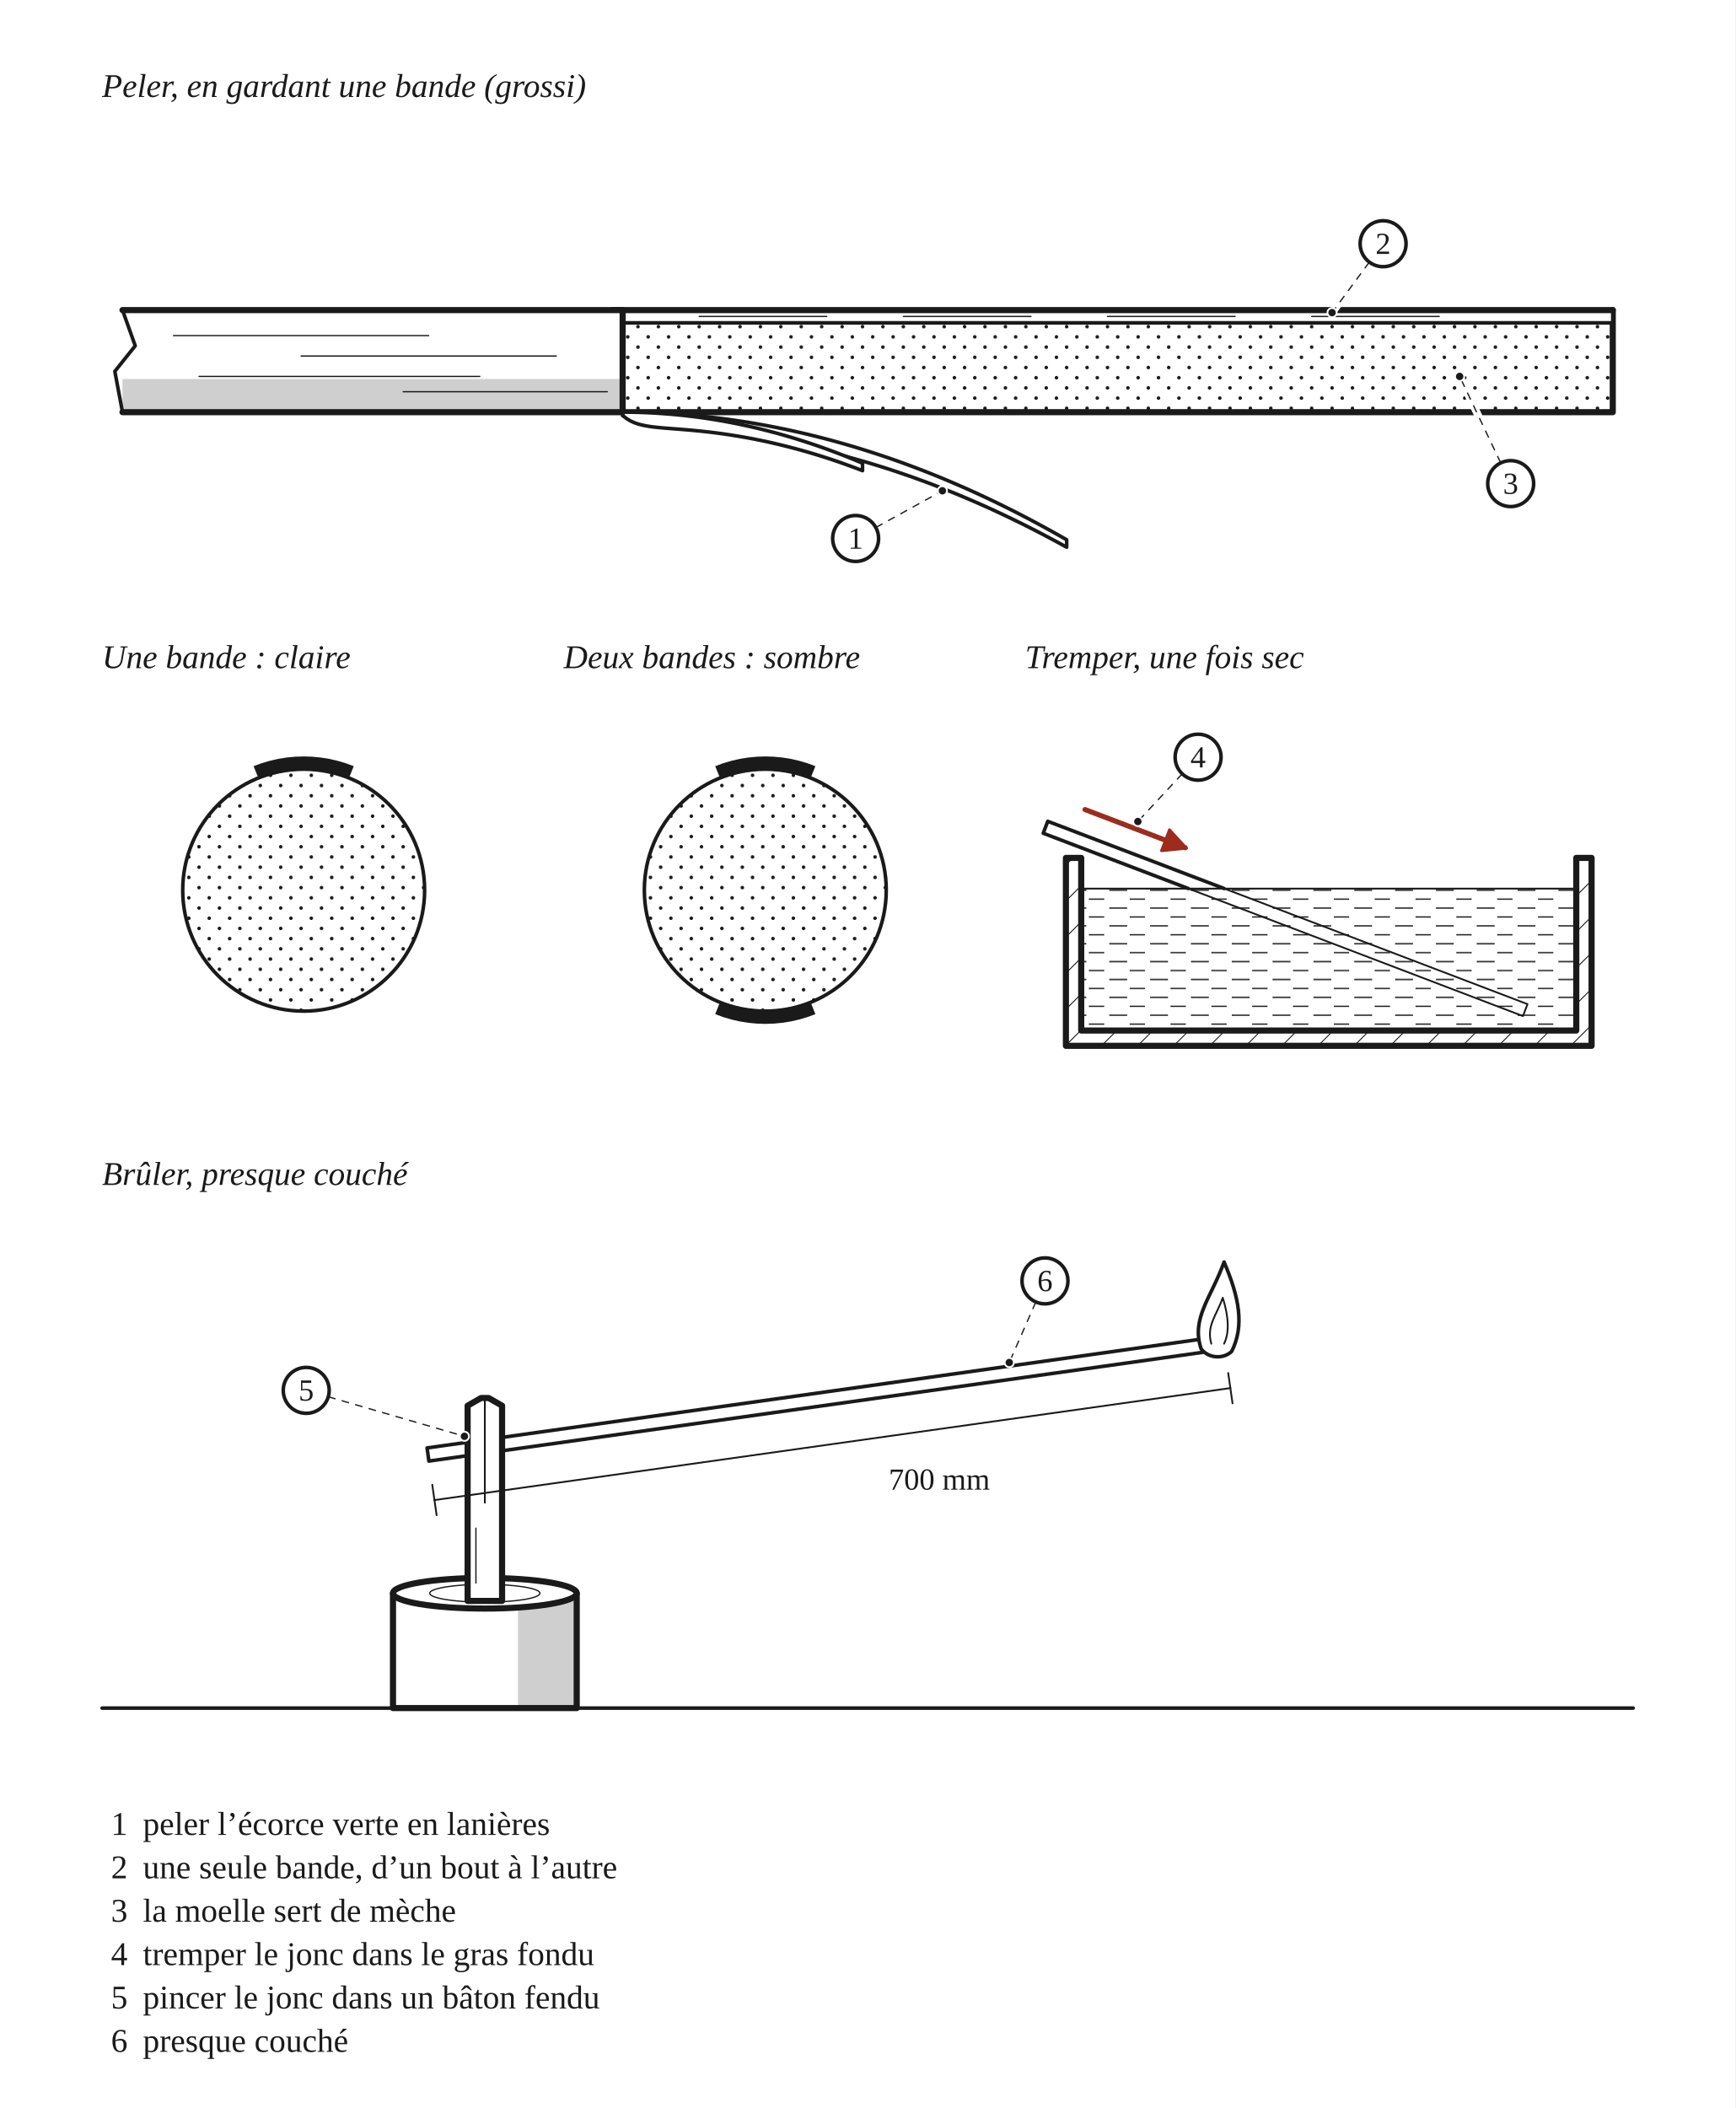
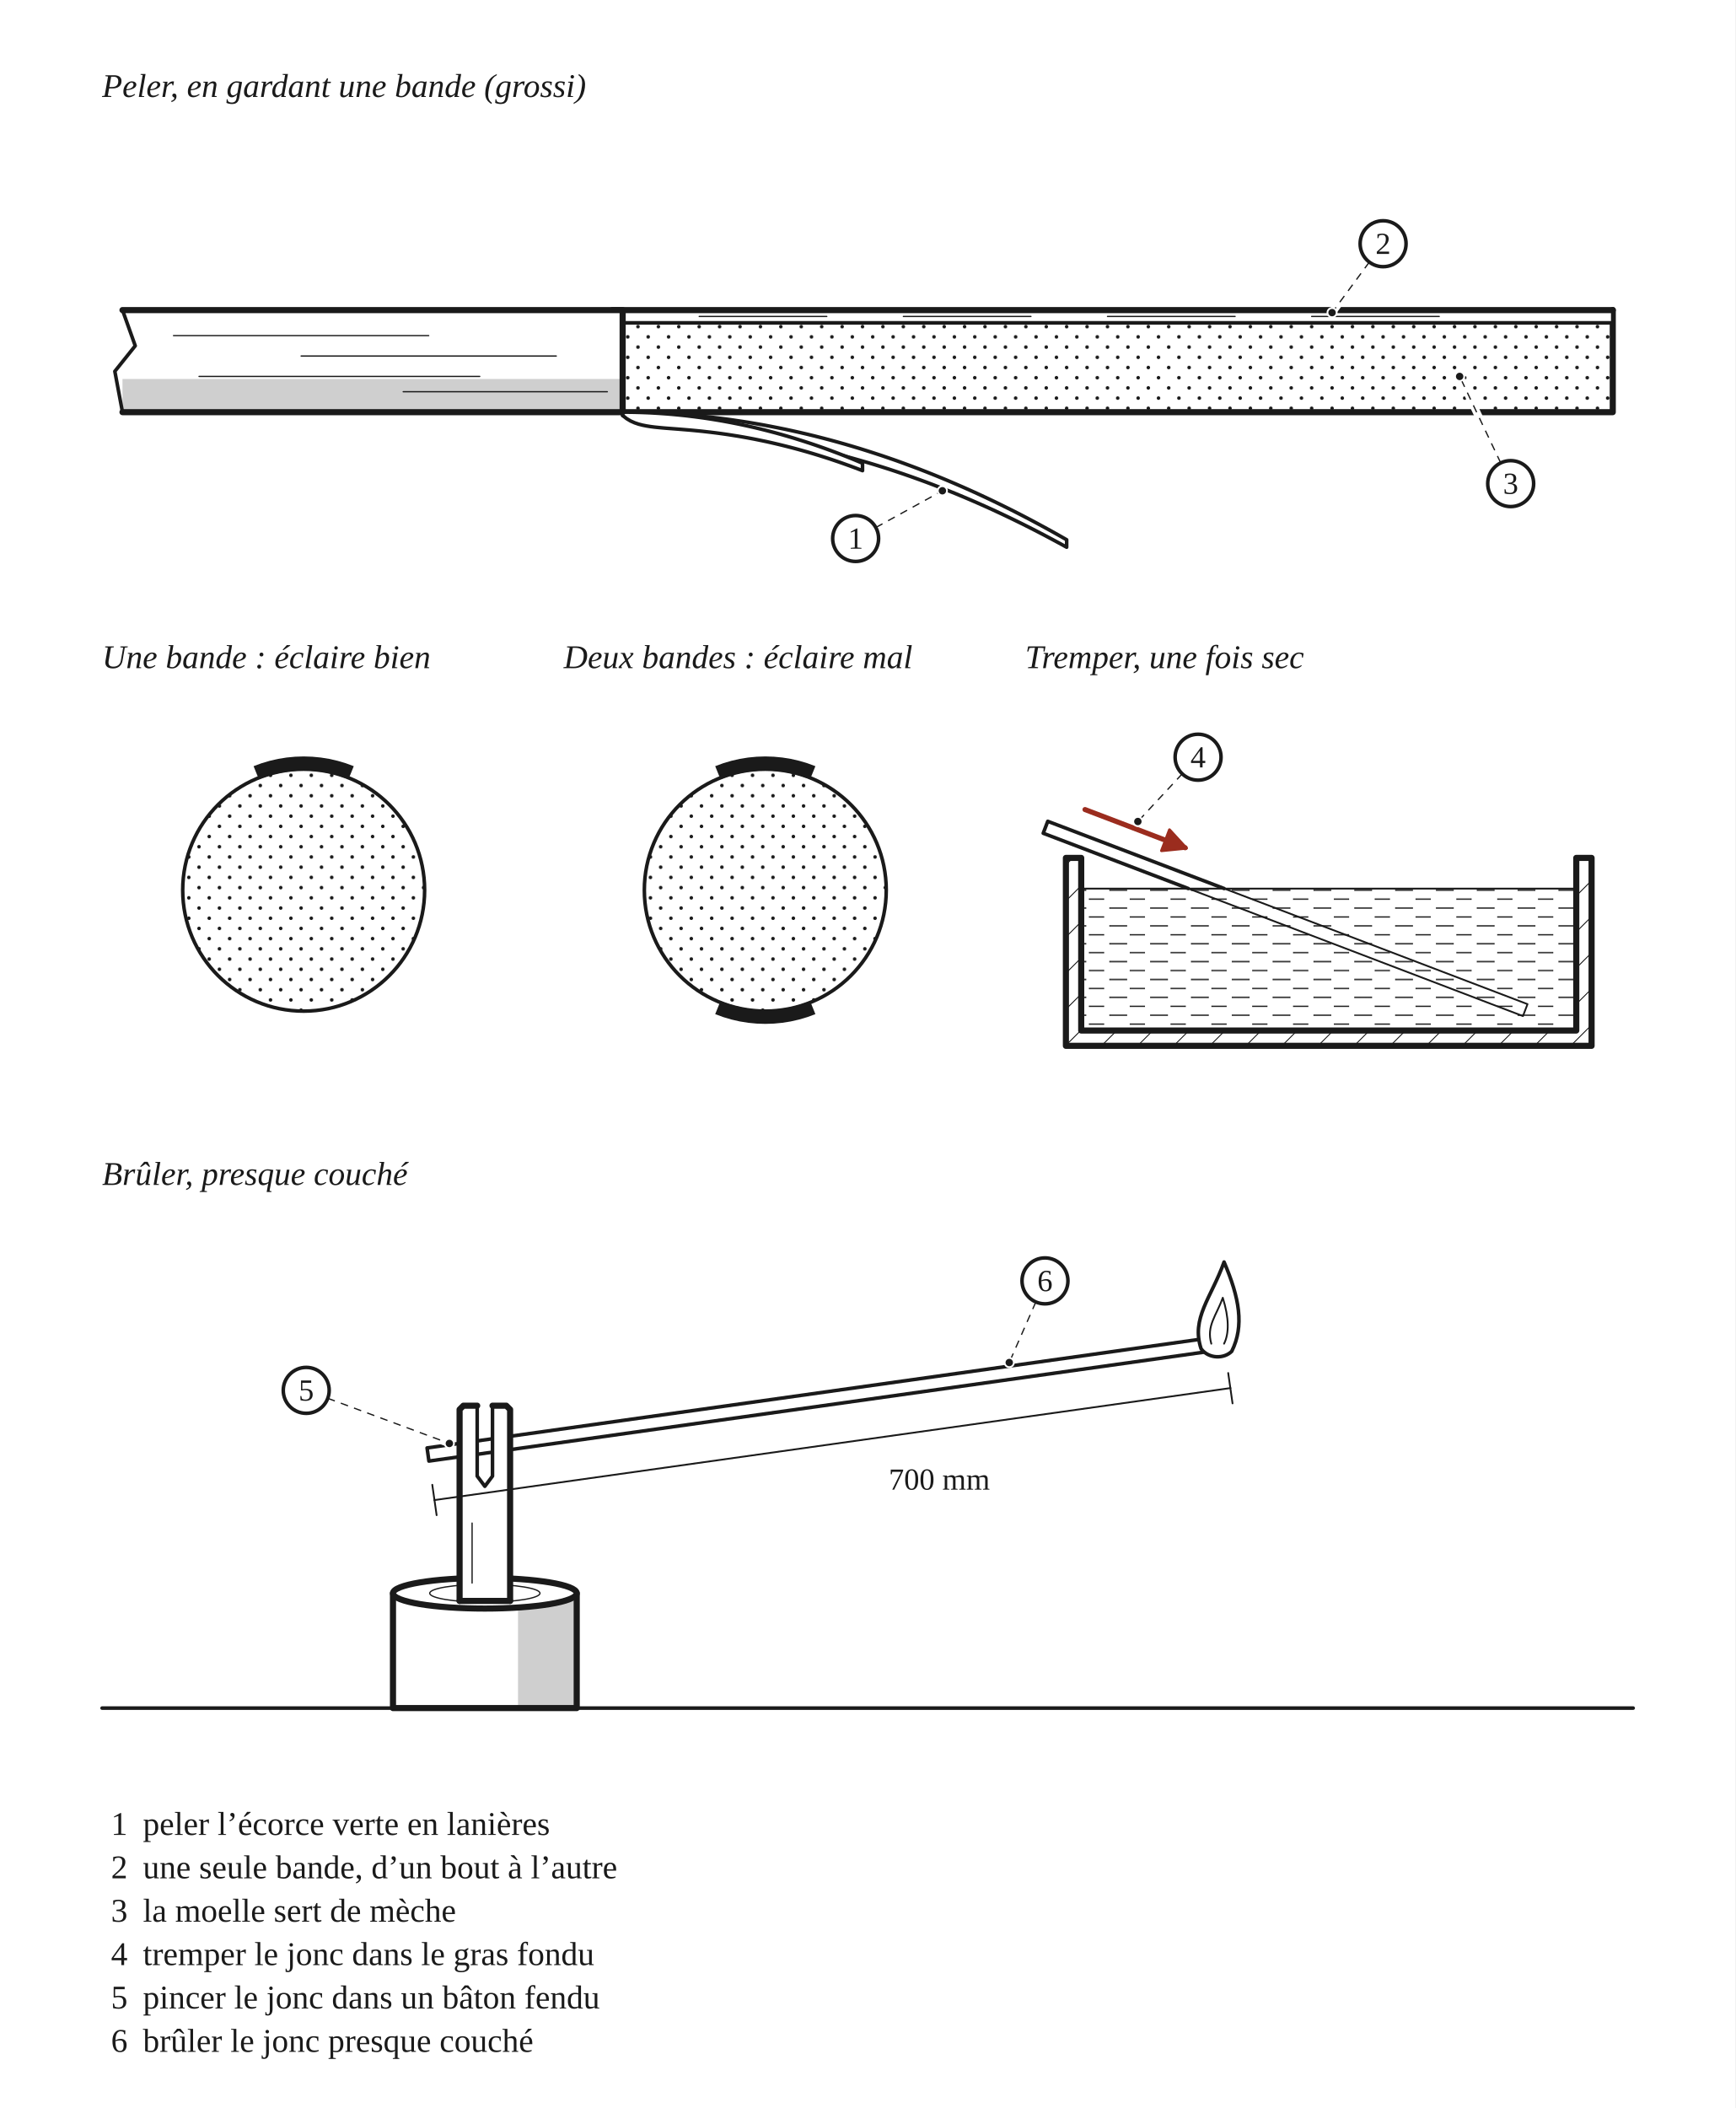
<svg xmlns="http://www.w3.org/2000/svg" width="680" height="826" viewBox="0 0 680 826" role="img">
  <defs>
    <pattern id="h-metal" width="10" height="10" patternUnits="userSpaceOnUse" patternTransform="rotate(45)">
      <line x1="0" y1="0" x2="0" y2="10" stroke="#1A1A1A" stroke-width="0.7" />
    </pattern>
    <pattern id="h-neige" width="8" height="8" patternUnits="userSpaceOnUse">
      <circle cx="2" cy="2" r="0.7" fill="#1A1A1A" stroke="none" />
      <circle cx="6" cy="6" r="0.7" fill="#1A1A1A" stroke="none" />
    </pattern>
    <marker id="fl-r" viewBox="0 0 10 10" refX="8.5" refY="5" markerWidth="5.5" markerHeight="5.5" orient="auto-start-reverse">
      <path d="M1 1 L9 5 L1 9 Z" fill="#9B2C1E" stroke="#9B2C1E" stroke-width="1" stroke-linejoin="round" />
    </marker>
  </defs>
  <rect x="0" y="0" width="680" height="826" fill="#FFFFFF" />
  <text x="40" y="38" font-family="Georgia, 'Times New Roman', serif" font-size="13" font-style="italic" fill="#1A1A1A">Peler, en gardant une bande (grossi)</text>
  <g transform="translate(40 46)" data-vue="peler">
    <rect x="204" y="79.5" width="388" height="36" fill="#FFFFFF" stroke="none" />
    <rect x="204" y="79.5" width="388" height="36" fill="url(#h-neige)" stroke="none" />
    <path d="M 204 115.5 L 592 115.5 M 592 75.5 L 592 115.5" fill="none" stroke="#1A1A1A" stroke-width="2.4" stroke-linejoin="round" stroke-linecap="round" />
    <rect x="200" y="75.5" width="392" height="5" fill="#FFFFFF" stroke="#1A1A1A" stroke-width="1.4" stroke-linejoin="round" stroke-linecap="round" />
    <line x1="234" y1="78" x2="284" y2="78" fill="none" stroke="#1A1A1A" stroke-width="0.5" stroke-linejoin="round" stroke-linecap="round" />
    <line x1="314" y1="78" x2="364" y2="78" fill="none" stroke="#1A1A1A" stroke-width="0.5" stroke-linejoin="round" stroke-linecap="round" />
    <line x1="394" y1="78" x2="444" y2="78" fill="none" stroke="#1A1A1A" stroke-width="0.5" stroke-linejoin="round" stroke-linecap="round" />
    <line x1="474" y1="78" x2="524" y2="78" fill="none" stroke="#1A1A1A" stroke-width="0.5" stroke-linejoin="round" stroke-linecap="round" />
    <line x1="200" y1="75.5" x2="592" y2="75.5" fill="none" stroke="#1A1A1A" stroke-width="2.4" stroke-linejoin="round" stroke-linecap="round" />
    <path d="M 204 115.5 L 206.9 115.51 L 209.8 115.56 L 212.7 115.63 L 215.6 115.72 L 218.5 115.85 L 221.4 116 L 224.3 116.18 L 227.2 116.39 L 230.1 116.63 L 233 116.89 L 235.9 117.18 L 238.8 117.5 L 241.7 117.85 L 244.6 118.22 L 247.5 118.63 L 250.4 119.06 L 253.3 119.51 L 256.2 120 L 259.1 120.51 L 262 121.06 L 264.9 121.63 L 267.8 122.22 L 270.7 122.85 L 273.6 123.5 L 276.5 124.18 L 279.4 124.89 L 282.3 125.63 L 285.2 126.39 L 288.1 127.18 L 291 128 L 293.9 128.85 L 296.8 129.72 L 299.7 130.63 L 302.6 131.56 L 305.5 132.51 L 308.4 133.5 L 311.3 134.51 L 314.2 135.56 L 317.1 136.63 L 320 137.72 L 322.9 138.85 L 325.8 140 L 328.7 141.18 L 331.6 142.39 L 334.5 143.63 L 337.4 144.89 L 340.3 146.18 L 343.2 147.5 L 346.1 148.85 L 349 150.22 L 351.9 151.63 L 354.8 153.06 L 357.7 154.51 L 360.6 156 L 363.5 157.51 L 366.4 159.06 L 369.3 160.63 L 372.2 162.22 L 375.1 163.85 L 378 165.5 L 378 168.42 L 375.1 166.83 L 372.2 165.27 L 369.3 163.73 L 366.4 162.22 L 363.5 160.74 L 360.6 159.28 L 357.7 157.86 L 354.8 156.46 L 351.9 155.09 L 349 153.74 L 346.1 152.43 L 343.2 151.14 L 340.3 149.88 L 337.4 148.65 L 334.5 147.44 L 331.6 146.27 L 328.7 145.12 L 325.8 144 L 322.9 142.9 L 320 141.84 L 317.1 140.8 L 314.2 139.79 L 311.3 138.81 L 308.4 137.85 L 305.5 136.93 L 302.6 136.03 L 299.7 135.16 L 296.8 134.32 L 293.9 133.5 L 291 132.71 L 288.1 131.95 L 285.2 131.22 L 282.3 130.51 L 279.4 129.84 L 276.5 129.19 L 273.6 128.56 L 270.7 127.97 L 267.8 127.4 L 264.9 126.86 L 262 126.35 L 259.1 125.86 L 256.2 125.4 L 253.3 124.96 L 250.4 124.55 L 247.5 124.16 L 244.6 123.8 L 241.7 123.45 L 238.8 123.12 L 235.9 122.8 L 233 122.5 L 230.1 122.2 L 227.2 121.89 L 224.3 121.57 L 221.4 121.21 L 218.5 120.81 L 215.6 120.33 L 212.7 119.75 L 209.8 119.01 L 206.9 118.05 L 204 116.8 Z" fill="#FFFFFF" stroke="none" />
    <path d="M 204 115.5 L 206.9 115.51 L 209.8 115.56 L 212.7 115.63 L 215.6 115.72 L 218.5 115.85 L 221.4 116 L 224.3 116.18 L 227.2 116.39 L 230.1 116.63 L 233 116.89 L 235.9 117.18 L 238.8 117.5 L 241.7 117.85 L 244.6 118.22 L 247.5 118.63 L 250.4 119.06 L 253.3 119.51 L 256.2 120 L 259.1 120.51 L 262 121.06 L 264.9 121.63 L 267.8 122.22 L 270.7 122.85 L 273.6 123.5 L 276.5 124.18 L 279.4 124.89 L 282.3 125.63 L 285.2 126.39 L 288.1 127.18 L 291 128 L 293.9 128.85 L 296.8 129.72 L 299.7 130.63 L 302.6 131.56 L 305.5 132.51 L 308.4 133.5 L 311.3 134.51 L 314.2 135.56 L 317.1 136.63 L 320 137.72 L 322.9 138.85 L 325.8 140 L 328.7 141.18 L 331.6 142.39 L 334.5 143.63 L 337.4 144.89 L 340.3 146.18 L 343.2 147.5 L 346.1 148.85 L 349 150.22 L 351.9 151.63 L 354.8 153.06 L 357.7 154.51 L 360.6 156 L 363.5 157.51 L 366.4 159.06 L 369.3 160.63 L 372.2 162.22 L 375.1 163.85 L 378 165.5 L 378 168.42 L 375.1 166.83 L 372.2 165.27 L 369.3 163.73 L 366.4 162.22 L 363.5 160.74 L 360.6 159.28 L 357.7 157.86 L 354.8 156.46 L 351.9 155.09 L 349 153.74 L 346.1 152.43 L 343.2 151.14 L 340.3 149.88 L 337.4 148.65 L 334.5 147.44 L 331.6 146.27 L 328.7 145.12 L 325.8 144 L 322.9 142.9 L 320 141.84 L 317.1 140.8 L 314.2 139.79 L 311.3 138.81 L 308.4 137.85 L 305.5 136.93 L 302.6 136.03 L 299.7 135.16 L 296.8 134.32 L 293.9 133.5 L 291 132.71 L 288.1 131.95 L 285.2 131.22 L 282.3 130.51 L 279.4 129.84 L 276.5 129.19 L 273.6 128.56 L 270.7 127.97 L 267.8 127.4 L 264.9 126.86 L 262 126.35 L 259.1 125.86 L 256.2 125.4 L 253.3 124.96 L 250.4 124.55 L 247.5 124.16 L 244.6 123.8 L 241.7 123.45 L 238.8 123.12 L 235.9 122.8 L 233 122.5 L 230.1 122.2 L 227.2 121.89 L 224.3 121.57 L 221.4 121.21 L 218.5 120.81 L 215.6 120.33 L 212.7 119.75 L 209.8 119.01 L 206.9 118.05 L 204 116.8" fill="none" stroke="#1A1A1A" stroke-width="1.4" stroke-linejoin="round" stroke-linecap="round" />
    <path d="M 204 115.5 L 205.57 115.51 L 207.13 115.52 L 208.7 115.55 L 210.27 115.59 L 211.83 115.64 L 213.4 115.7 L 214.97 115.77 L 216.53 115.86 L 218.1 115.95 L 219.67 116.06 L 221.23 116.17 L 222.8 116.3 L 224.37 116.44 L 225.93 116.59 L 227.5 116.75 L 229.07 116.92 L 230.63 117.11 L 232.2 117.3 L 233.77 117.51 L 235.33 117.72 L 236.9 117.95 L 238.47 118.19 L 240.03 118.44 L 241.6 118.7 L 243.17 118.97 L 244.73 119.26 L 246.3 119.55 L 247.87 119.86 L 249.43 120.17 L 251 120.5 L 252.57 120.84 L 254.13 121.19 L 255.7 121.55 L 257.27 121.92 L 258.83 122.31 L 260.4 122.7 L 261.97 123.11 L 263.53 123.52 L 265.1 123.95 L 266.67 124.39 L 268.23 124.84 L 269.8 125.3 L 271.37 125.77 L 272.93 126.26 L 274.5 126.75 L 276.07 127.26 L 277.63 127.77 L 279.2 128.3 L 280.77 128.84 L 282.33 129.39 L 283.9 129.95 L 285.47 130.52 L 287.03 131.11 L 288.6 131.7 L 290.17 132.31 L 291.73 132.92 L 293.3 133.55 L 294.87 134.19 L 296.43 134.84 L 298 135.5 L 298 138.42 L 296.43 137.82 L 294.87 137.23 L 293.3 136.65 L 291.73 136.09 L 290.17 135.53 L 288.6 134.98 L 287.03 134.45 L 285.47 133.92 L 283.9 133.41 L 282.33 132.91 L 280.77 132.42 L 279.2 131.94 L 277.63 131.47 L 276.07 131.01 L 274.5 130.57 L 272.93 130.13 L 271.37 129.71 L 269.8 129.3 L 268.23 128.9 L 266.67 128.51 L 265.1 128.13 L 263.53 127.76 L 261.97 127.4 L 260.4 127.05 L 258.83 126.72 L 257.27 126.4 L 255.7 126.08 L 254.13 125.78 L 252.57 125.49 L 251 125.21 L 249.43 124.94 L 247.87 124.69 L 246.3 124.44 L 244.73 124.2 L 243.17 123.98 L 241.6 123.76 L 240.03 123.56 L 238.47 123.37 L 236.9 123.19 L 235.33 123.01 L 233.77 122.85 L 232.2 122.7 L 230.63 122.55 L 229.07 122.42 L 227.5 122.29 L 225.93 122.16 L 224.37 122.04 L 222.8 121.92 L 221.23 121.8 L 219.67 121.67 L 218.1 121.52 L 216.53 121.36 L 214.97 121.16 L 213.4 120.91 L 211.83 120.6 L 210.27 120.2 L 208.7 119.67 L 207.13 118.97 L 205.57 118.04 L 204 116.8 Z" fill="#FFFFFF" stroke="none" />
    <path d="M 204 115.5 L 205.57 115.51 L 207.13 115.52 L 208.7 115.55 L 210.27 115.59 L 211.83 115.64 L 213.4 115.7 L 214.97 115.77 L 216.53 115.86 L 218.1 115.95 L 219.67 116.06 L 221.23 116.17 L 222.8 116.3 L 224.37 116.44 L 225.93 116.59 L 227.5 116.75 L 229.07 116.92 L 230.63 117.11 L 232.2 117.3 L 233.77 117.51 L 235.33 117.72 L 236.9 117.95 L 238.47 118.19 L 240.03 118.44 L 241.6 118.7 L 243.17 118.97 L 244.73 119.26 L 246.3 119.55 L 247.87 119.86 L 249.43 120.17 L 251 120.5 L 252.57 120.84 L 254.13 121.19 L 255.7 121.55 L 257.27 121.92 L 258.83 122.31 L 260.4 122.7 L 261.97 123.11 L 263.53 123.52 L 265.1 123.95 L 266.67 124.39 L 268.23 124.84 L 269.8 125.3 L 271.37 125.77 L 272.93 126.26 L 274.5 126.75 L 276.07 127.26 L 277.63 127.77 L 279.2 128.3 L 280.77 128.84 L 282.33 129.39 L 283.9 129.95 L 285.47 130.52 L 287.03 131.11 L 288.6 131.7 L 290.17 132.31 L 291.73 132.92 L 293.3 133.55 L 294.87 134.19 L 296.43 134.84 L 298 135.5 L 298 138.42 L 296.43 137.82 L 294.87 137.23 L 293.3 136.65 L 291.73 136.09 L 290.17 135.53 L 288.6 134.98 L 287.03 134.45 L 285.47 133.92 L 283.9 133.41 L 282.33 132.91 L 280.77 132.42 L 279.2 131.94 L 277.63 131.47 L 276.07 131.01 L 274.5 130.57 L 272.93 130.13 L 271.37 129.71 L 269.8 129.3 L 268.23 128.9 L 266.67 128.51 L 265.1 128.13 L 263.53 127.76 L 261.97 127.4 L 260.4 127.05 L 258.83 126.72 L 257.27 126.4 L 255.7 126.08 L 254.13 125.78 L 252.57 125.49 L 251 125.21 L 249.43 124.94 L 247.87 124.69 L 246.3 124.44 L 244.73 124.2 L 243.17 123.98 L 241.6 123.76 L 240.03 123.56 L 238.47 123.37 L 236.9 123.19 L 235.33 123.01 L 233.77 122.85 L 232.2 122.7 L 230.63 122.55 L 229.07 122.42 L 227.5 122.29 L 225.93 122.16 L 224.37 122.04 L 222.8 121.92 L 221.23 121.8 L 219.67 121.67 L 218.1 121.52 L 216.53 121.36 L 214.97 121.16 L 213.4 120.91 L 211.83 120.6 L 210.27 120.2 L 208.7 119.67 L 207.13 118.97 L 205.57 118.04 L 204 116.8" fill="none" stroke="#1A1A1A" stroke-width="1.4" stroke-linejoin="round" stroke-linecap="round" />
    <path d="M 8 75.5 L 204 75.5 L 204 115.5 L 8 115.5 Z" fill="#FFFFFF" stroke="none" />
    <path d="M 8 102.5 L 204 102.5 L 204 115.5 L 8 115.5 Z" fill="#CFCFCF" stroke="none" />
    <path d="M 8 75.5 L 204 75.5 M 8 115.5 L 204 115.5 M 204 75.5 L 204 115.5" fill="none" stroke="#1A1A1A" stroke-width="2.4" stroke-linejoin="round" stroke-linecap="round" />
    <line x1="28" y1="85.5" x2="128" y2="85.5" fill="none" stroke="#1A1A1A" stroke-width="0.5" stroke-linejoin="round" stroke-linecap="round" />
    <line x1="78" y1="93.5" x2="178" y2="93.5" fill="none" stroke="#1A1A1A" stroke-width="0.5" stroke-linejoin="round" stroke-linecap="round" />
    <line x1="38" y1="101.5" x2="148" y2="101.5" fill="none" stroke="#1A1A1A" stroke-width="0.5" stroke-linejoin="round" stroke-linecap="round" />
    <line x1="118" y1="107.5" x2="198" y2="107.5" fill="none" stroke="#1A1A1A" stroke-width="0.5" stroke-linejoin="round" stroke-linecap="round" />
    <path d="M 8 75.5 L 13 89.5 L 5 99.5 L 8 115.5" fill="none" stroke="#1A1A1A" stroke-width="1.4" stroke-linejoin="round" stroke-linecap="round" />
  </g>
-   <text x="40" y="261.8" font-family="Georgia, 'Times New Roman', serif" font-size="13" font-style="italic" fill="#1A1A1A">Une bande : claire</text>
+   <text x="40" y="261.8" font-family="Georgia, 'Times New Roman', serif" font-size="13" font-style="italic" fill="#1A1A1A">Une bande : éclaire bien</text>
  <g transform="translate(40 269.8)" data-vue="une">
    <circle cx="79" cy="79" r="47.4" fill="#FFFFFF" stroke="none" />
    <circle cx="79" cy="79" r="47.4" fill="url(#h-neige)" stroke="none" />
    <circle cx="79" cy="79" r="47.4" fill="none" stroke="#1A1A1A" stroke-width="1.4" stroke-linejoin="round" stroke-linecap="round" />
    <path d="M 59.37 30.42 L 62.52 29.26 L 65.73 28.31 L 69 27.56 L 72.31 27.03 L 75.65 26.71 L 79 26.6 L 82.35 26.71 L 85.69 27.03 L 89 27.56 L 92.27 28.31 L 95.48 29.26 L 98.63 30.42 L 96.57 35.52 L 93.75 34.48 L 90.87 33.63 L 87.95 32.96 L 84.99 32.48 L 82 32.2 L 79 32.1 L 76 32.2 L 73.01 32.48 L 70.05 32.96 L 67.13 33.63 L 64.25 34.48 L 61.43 35.52 Z" fill="#1A1A1A" stroke="none" />
  </g>
-   <text x="220.9" y="261.8" font-family="Georgia, 'Times New Roman', serif" font-size="13" font-style="italic" fill="#1A1A1A">Deux bandes : sombre</text>
+   <text x="220.9" y="261.8" font-family="Georgia, 'Times New Roman', serif" font-size="13" font-style="italic" fill="#1A1A1A">Deux bandes : éclaire mal</text>
  <g transform="translate(220.9 269.8)" data-vue="deux">
    <circle cx="79" cy="79" r="47.4" fill="#FFFFFF" stroke="none" />
    <circle cx="79" cy="79" r="47.4" fill="url(#h-neige)" stroke="none" />
    <circle cx="79" cy="79" r="47.4" fill="none" stroke="#1A1A1A" stroke-width="1.4" stroke-linejoin="round" stroke-linecap="round" />
    <path d="M 59.37 30.42 L 62.52 29.26 L 65.73 28.31 L 69 27.56 L 72.31 27.03 L 75.65 26.71 L 79 26.6 L 82.35 26.71 L 85.69 27.03 L 89 27.56 L 92.27 28.31 L 95.48 29.26 L 98.63 30.42 L 96.57 35.52 L 93.75 34.48 L 90.87 33.63 L 87.95 32.96 L 84.99 32.48 L 82 32.2 L 79 32.1 L 76 32.2 L 73.01 32.48 L 70.05 32.96 L 67.13 33.63 L 64.25 34.48 L 61.43 35.52 Z" fill="#1A1A1A" stroke="none" />
    <path d="M 98.63 127.58 L 95.48 128.74 L 92.27 129.69 L 89 130.44 L 85.69 130.97 L 82.35 131.29 L 79 131.4 L 75.65 131.29 L 72.31 130.97 L 69 130.44 L 65.73 129.69 L 62.52 128.74 L 59.37 127.58 L 61.43 122.48 L 64.25 123.52 L 67.13 124.37 L 70.05 125.04 L 73.01 125.52 L 76 125.8 L 79 125.9 L 82 125.8 L 84.99 125.52 L 87.95 125.04 L 90.87 124.37 L 93.75 123.52 L 96.57 122.48 Z" fill="#1A1A1A" stroke="none" />
  </g>
  <text x="401.7" y="261.8" font-family="Georgia, 'Times New Roman', serif" font-size="13" font-style="italic" fill="#1A1A1A">Tremper, une fois sec</text>
  <g transform="translate(401.7 269.8)" data-vue="tremper">
    <path d="M 7.11 56.7 L 195.11 128.34 L 196.89 123.66 L 8.89 52.02 Z" fill="#FFFFFF" stroke="none" />
    <path d="M 63.96 78.36 L 7.11 56.7 L 8.89 52.02 L 78 78.36" fill="none" stroke="#1A1A1A" stroke-width="1.4" stroke-linejoin="round" stroke-linecap="round" />
    <path d="M 63.96 78.36 L 195.11 128.34 L 196.89 123.66 L 78 78.36" fill="none" stroke="#1A1A1A" stroke-width="0.7" stroke-linejoin="round" stroke-linecap="round" />
    <defs>
      <pattern id="h-gras-112-42" width="16" height="7" patternUnits="userSpaceOnUse">
        <line x1="1" y1="2" x2="8" y2="2" stroke="#1A1A1A" stroke-width="0.5" />
        <line x1="9" y1="5.5" x2="15" y2="5.5" stroke="#1A1A1A" stroke-width="0.5" />
      </pattern>
    </defs>
    <rect x="22" y="78.4" width="194" height="55.6" fill="url(#h-gras-112-42)" stroke="none" />
    <line x1="22" y1="78.4" x2="216" y2="78.4" fill="none" stroke="#1A1A1A" stroke-width="0.7" stroke-linejoin="round" stroke-linecap="round" />
    <path d="M 16 66.36 L 22 66.36 L 22 134 L 216 134 L 216 66.36 L 222 66.36 L 222 140 L 16 140 Z" fill="url(#h-metal)" stroke="#1A1A1A" stroke-width="2.4" stroke-linejoin="round" />
    <path d="M 23.49 47.42 L 62.73 62.38" fill="none" stroke="#9B2C1E" stroke-width="2" stroke-linejoin="round" stroke-linecap="round" marker-end="url(#fl-r)" />
  </g>
  <text x="40" y="464.3" font-family="Georgia, 'Times New Roman', serif" font-size="13" font-style="italic" fill="#1A1A1A">Brûler, presque couché</text>
  <g transform="translate(40 472.3)" data-vue="bruler">
    <line x1="0" y1="197" x2="600" y2="197" fill="none" stroke="#1A1A1A" stroke-width="1.4" stroke-linejoin="round" stroke-linecap="round" />
    <rect x="114" y="152" width="72" height="45" fill="#FFFFFF" stroke="none" />
    <rect x="163" y="152" width="23" height="45" fill="#CFCFCF" stroke="none" />
    <rect x="114" y="152" width="72" height="45" fill="none" stroke="#1A1A1A" stroke-width="2.4" stroke-linejoin="round" stroke-linecap="round" />
    <ellipse cx="150" cy="152" rx="36" ry="6" fill="#FFFFFF" stroke="#1A1A1A" stroke-width="2.4" stroke-linejoin="round" stroke-linecap="round" />
    <ellipse cx="150" cy="152" rx="21.6" ry="3.5" fill="none" stroke="#1A1A1A" stroke-width="0.5" stroke-linejoin="round" stroke-linecap="round" />
    <path d="M 128.08 100.21 L 440.02 56.37 L 439.29 51.22 L 127.36 95.06 Z" fill="#FFFFFF" stroke="#1A1A1A" stroke-width="1.4" stroke-linejoin="round" stroke-linecap="round" />
-     <path d="M 143.25 155 L 143.25 78.5 L 148.5 75.5 L 151.5 75.5 L 156.75 78.5 L 156.75 155 Z" fill="#FFFFFF" stroke="#1A1A1A" stroke-width="2.4" stroke-linejoin="round" stroke-linecap="round" />
-     <line x1="150" y1="76.5" x2="150" y2="116.5" fill="none" stroke="#1A1A1A" stroke-width="0.7" stroke-linejoin="round" stroke-linecap="round" />
-     <line x1="146.5" y1="126.5" x2="146.5" y2="148" fill="none" stroke="#1A1A1A" stroke-width="0.5" stroke-linejoin="round" stroke-linecap="round" />
+     <path d="M 140.1 155 L 140.1 80 L 141.6 78.5 L 147 78.5 L 147 106.1 L 150 110.1 L 153 106.1 L 153 78.5 L 158.4 78.5 L 159.9 80 L 159.9 155 Z" fill="#FFFFFF" stroke="none" />
+     <path d="M 140.1 155 L 140.1 80 L 141.6 78.5 L 147 78.5 M 153 78.5 L 158.4 78.5 L 159.9 80 L 159.9 155" fill="none" stroke="#1A1A1A" stroke-width="2.4" stroke-linejoin="round" stroke-linecap="round" />
+     <path d="M 147 78.5 L 147 106.1 L 150 110.1 L 153 106.1 L 153 78.5" fill="none" stroke="#1A1A1A" stroke-width="1.4" stroke-linejoin="round" stroke-linecap="round" />
+     <line x1="140.1" y1="155" x2="159.9" y2="155" fill="none" stroke="#1A1A1A" stroke-width="2.4" stroke-linejoin="round" stroke-linecap="round" />
+     <line x1="145" y1="124.5" x2="145" y2="148" fill="none" stroke="#1A1A1A" stroke-width="0.5" stroke-linejoin="round" stroke-linecap="round" />
    <path d="M 430.68 56.21 C 426.68 44.21 434.68 36.21 439.68 22.21 C 445.68 36.21 447.68 47.21 442.68 57.21 C 439.68 60.21 433.68 60.21 430.68 56.21 Z" fill="#FFFFFF" stroke="#1A1A1A" stroke-width="1.4" stroke-linejoin="round" stroke-linecap="round" />
    <path d="M 434.68 54.21 C 432.68 47.21 436.68 43.21 439.18 36.21 C 441.68 44.21 441.68 50.21 439.68 54.21" fill="none" stroke="#1A1A1A" stroke-width="0.7" stroke-linejoin="round" stroke-linecap="round" />
    <line x1="130.2" y1="115.5" x2="442.2" y2="71.6" fill="none" stroke="#1A1A1A" stroke-width="0.7" stroke-linejoin="round" stroke-linecap="round" />
    <line x1="129.4" y1="109.5" x2="131.1" y2="121.4" fill="none" stroke="#1A1A1A" stroke-width="0.7" stroke-linejoin="round" stroke-linecap="round" />
    <line x1="441.3" y1="65.7" x2="443" y2="77.6" fill="none" stroke="#1A1A1A" stroke-width="0.7" stroke-linejoin="round" stroke-linecap="round" />
    <text x="328.1" y="111.4" text-anchor="middle" font-family="Georgia, 'Times New Roman', serif" font-size="12" fill="#1A1A1A" stroke="#FFFFFF" stroke-width="3" stroke-linejoin="round" paint-order="stroke">700 mm</text>
  </g>
  <line x1="343.2" y1="206.7" x2="369.3" y2="192.3" fill="none" stroke="#FFFFFF" stroke-width="3" stroke-linecap="round" />
  <line x1="343.2" y1="206.7" x2="369.3" y2="192.3" fill="none" stroke="#1A1A1A" stroke-width="0.5" stroke-dasharray="3 2.5" />
  <circle cx="369.3" cy="192.3" r="1.8" fill="#1A1A1A" stroke="#FFFFFF" stroke-width="0.7" />
  <circle cx="335.3" cy="211" r="9" fill="#FFFFFF" stroke="#1A1A1A" stroke-width="1.4" data-vue="peler" />
  <text x="335.3" y="215" text-anchor="middle" font-family="Georgia, 'Times New Roman', serif" font-size="12" fill="#1A1A1A">1</text>
  <line x1="536.6" y1="102.7" x2="522" y2="122.5" fill="none" stroke="#FFFFFF" stroke-width="3" stroke-linecap="round" />
  <line x1="536.6" y1="102.7" x2="522" y2="122.5" fill="none" stroke="#1A1A1A" stroke-width="0.5" stroke-dasharray="3 2.5" />
  <circle cx="522" cy="122.5" r="1.8" fill="#1A1A1A" stroke="#FFFFFF" stroke-width="0.7" />
  <circle cx="542" cy="95.5" r="9" fill="#FFFFFF" stroke="#1A1A1A" stroke-width="1.4" data-vue="peler" />
  <text x="542" y="99.5" text-anchor="middle" font-family="Georgia, 'Times New Roman', serif" font-size="12" fill="#1A1A1A">2</text>
  <line x1="588.1" y1="181.4" x2="572" y2="147.5" fill="none" stroke="#FFFFFF" stroke-width="3" stroke-linecap="round" />
  <line x1="588.1" y1="181.4" x2="572" y2="147.5" fill="none" stroke="#1A1A1A" stroke-width="0.5" stroke-dasharray="3 2.5" />
  <circle cx="572" cy="147.5" r="1.8" fill="#1A1A1A" stroke="#FFFFFF" stroke-width="0.7" />
  <circle cx="592" cy="189.5" r="9" fill="#FFFFFF" stroke="#1A1A1A" stroke-width="1.4" data-vue="peler" />
  <text x="592" y="193.5" text-anchor="middle" font-family="Georgia, 'Times New Roman', serif" font-size="12" fill="#1A1A1A">3</text>
  <line x1="463.3" y1="303.2" x2="445.9" y2="321.9" fill="none" stroke="#FFFFFF" stroke-width="3" stroke-linecap="round" />
  <line x1="463.3" y1="303.2" x2="445.9" y2="321.9" fill="none" stroke="#1A1A1A" stroke-width="0.5" stroke-dasharray="3 2.5" />
  <circle cx="445.9" cy="321.9" r="1.8" fill="#1A1A1A" stroke="#FFFFFF" stroke-width="0.7" />
  <circle cx="469.5" cy="296.7" r="9" fill="#FFFFFF" stroke="#1A1A1A" stroke-width="1.4" data-vue="tremper" />
  <text x="469.5" y="300.7" text-anchor="middle" font-family="Georgia, 'Times New Roman', serif" font-size="12" fill="#1A1A1A">4</text>
-   <line x1="128.6" y1="547.3" x2="182" y2="562.8" fill="none" stroke="#FFFFFF" stroke-width="3" stroke-linecap="round" />
-   <line x1="128.6" y1="547.3" x2="182" y2="562.8" fill="none" stroke="#1A1A1A" stroke-width="0.5" stroke-dasharray="3 2.5" />
-   <circle cx="182" cy="562.8" r="1.8" fill="#1A1A1A" stroke="#FFFFFF" stroke-width="0.7" />
+   <line x1="128.4" y1="547.9" x2="176.1" y2="565.6" fill="none" stroke="#FFFFFF" stroke-width="3" stroke-linecap="round" />
+   <line x1="128.4" y1="547.9" x2="176.1" y2="565.6" fill="none" stroke="#1A1A1A" stroke-width="0.5" stroke-dasharray="3 2.5" />
+   <circle cx="176.1" cy="565.6" r="1.8" fill="#1A1A1A" stroke="#FFFFFF" stroke-width="0.7" />
  <circle cx="120" cy="544.8" r="9" fill="#FFFFFF" stroke="#1A1A1A" stroke-width="1.4" data-vue="bruler" />
  <text x="120" y="548.8" text-anchor="middle" font-family="Georgia, 'Times New Roman', serif" font-size="12" fill="#1A1A1A">5</text>
  <line x1="405.9" y1="510.2" x2="395.5" y2="533.9" fill="none" stroke="#FFFFFF" stroke-width="3" stroke-linecap="round" />
  <line x1="405.9" y1="510.2" x2="395.5" y2="533.9" fill="none" stroke="#1A1A1A" stroke-width="0.5" stroke-dasharray="3 2.5" />
  <circle cx="395.5" cy="533.9" r="1.8" fill="#1A1A1A" stroke="#FFFFFF" stroke-width="0.7" />
  <circle cx="409.5" cy="501.9" r="9" fill="#FFFFFF" stroke="#1A1A1A" stroke-width="1.4" data-vue="bruler" />
  <text x="409.5" y="505.9" text-anchor="middle" font-family="Georgia, 'Times New Roman', serif" font-size="12" fill="#1A1A1A">6</text>
  <text x="50" y="719" text-anchor="end" font-family="Georgia, 'Times New Roman', serif" font-size="13" fill="#1A1A1A">1</text>
  <text x="56" y="719" font-family="Georgia, 'Times New Roman', serif" font-size="13" fill="#1A1A1A">peler l’écorce verte en lanières</text>
  <text x="50" y="736" text-anchor="end" font-family="Georgia, 'Times New Roman', serif" font-size="13" fill="#1A1A1A">2</text>
  <text x="56" y="736" font-family="Georgia, 'Times New Roman', serif" font-size="13" fill="#1A1A1A">une seule bande, d’un bout à l’autre</text>
  <text x="50" y="753" text-anchor="end" font-family="Georgia, 'Times New Roman', serif" font-size="13" fill="#1A1A1A">3</text>
  <text x="56" y="753" font-family="Georgia, 'Times New Roman', serif" font-size="13" fill="#1A1A1A">la moelle sert de mèche</text>
  <text x="50" y="770" text-anchor="end" font-family="Georgia, 'Times New Roman', serif" font-size="13" fill="#1A1A1A">4</text>
  <text x="56" y="770" font-family="Georgia, 'Times New Roman', serif" font-size="13" fill="#1A1A1A">tremper le jonc dans le gras fondu</text>
  <text x="50" y="787" text-anchor="end" font-family="Georgia, 'Times New Roman', serif" font-size="13" fill="#1A1A1A">5</text>
  <text x="56" y="787" font-family="Georgia, 'Times New Roman', serif" font-size="13" fill="#1A1A1A">pincer le jonc dans un bâton fendu</text>
  <text x="50" y="804" text-anchor="end" font-family="Georgia, 'Times New Roman', serif" font-size="13" fill="#1A1A1A">6</text>
-   <text x="56" y="804" font-family="Georgia, 'Times New Roman', serif" font-size="13" fill="#1A1A1A">presque couché</text>
+   <text x="56" y="804" font-family="Georgia, 'Times New Roman', serif" font-size="13" fill="#1A1A1A">brûler le jonc presque couché</text>
</svg>
